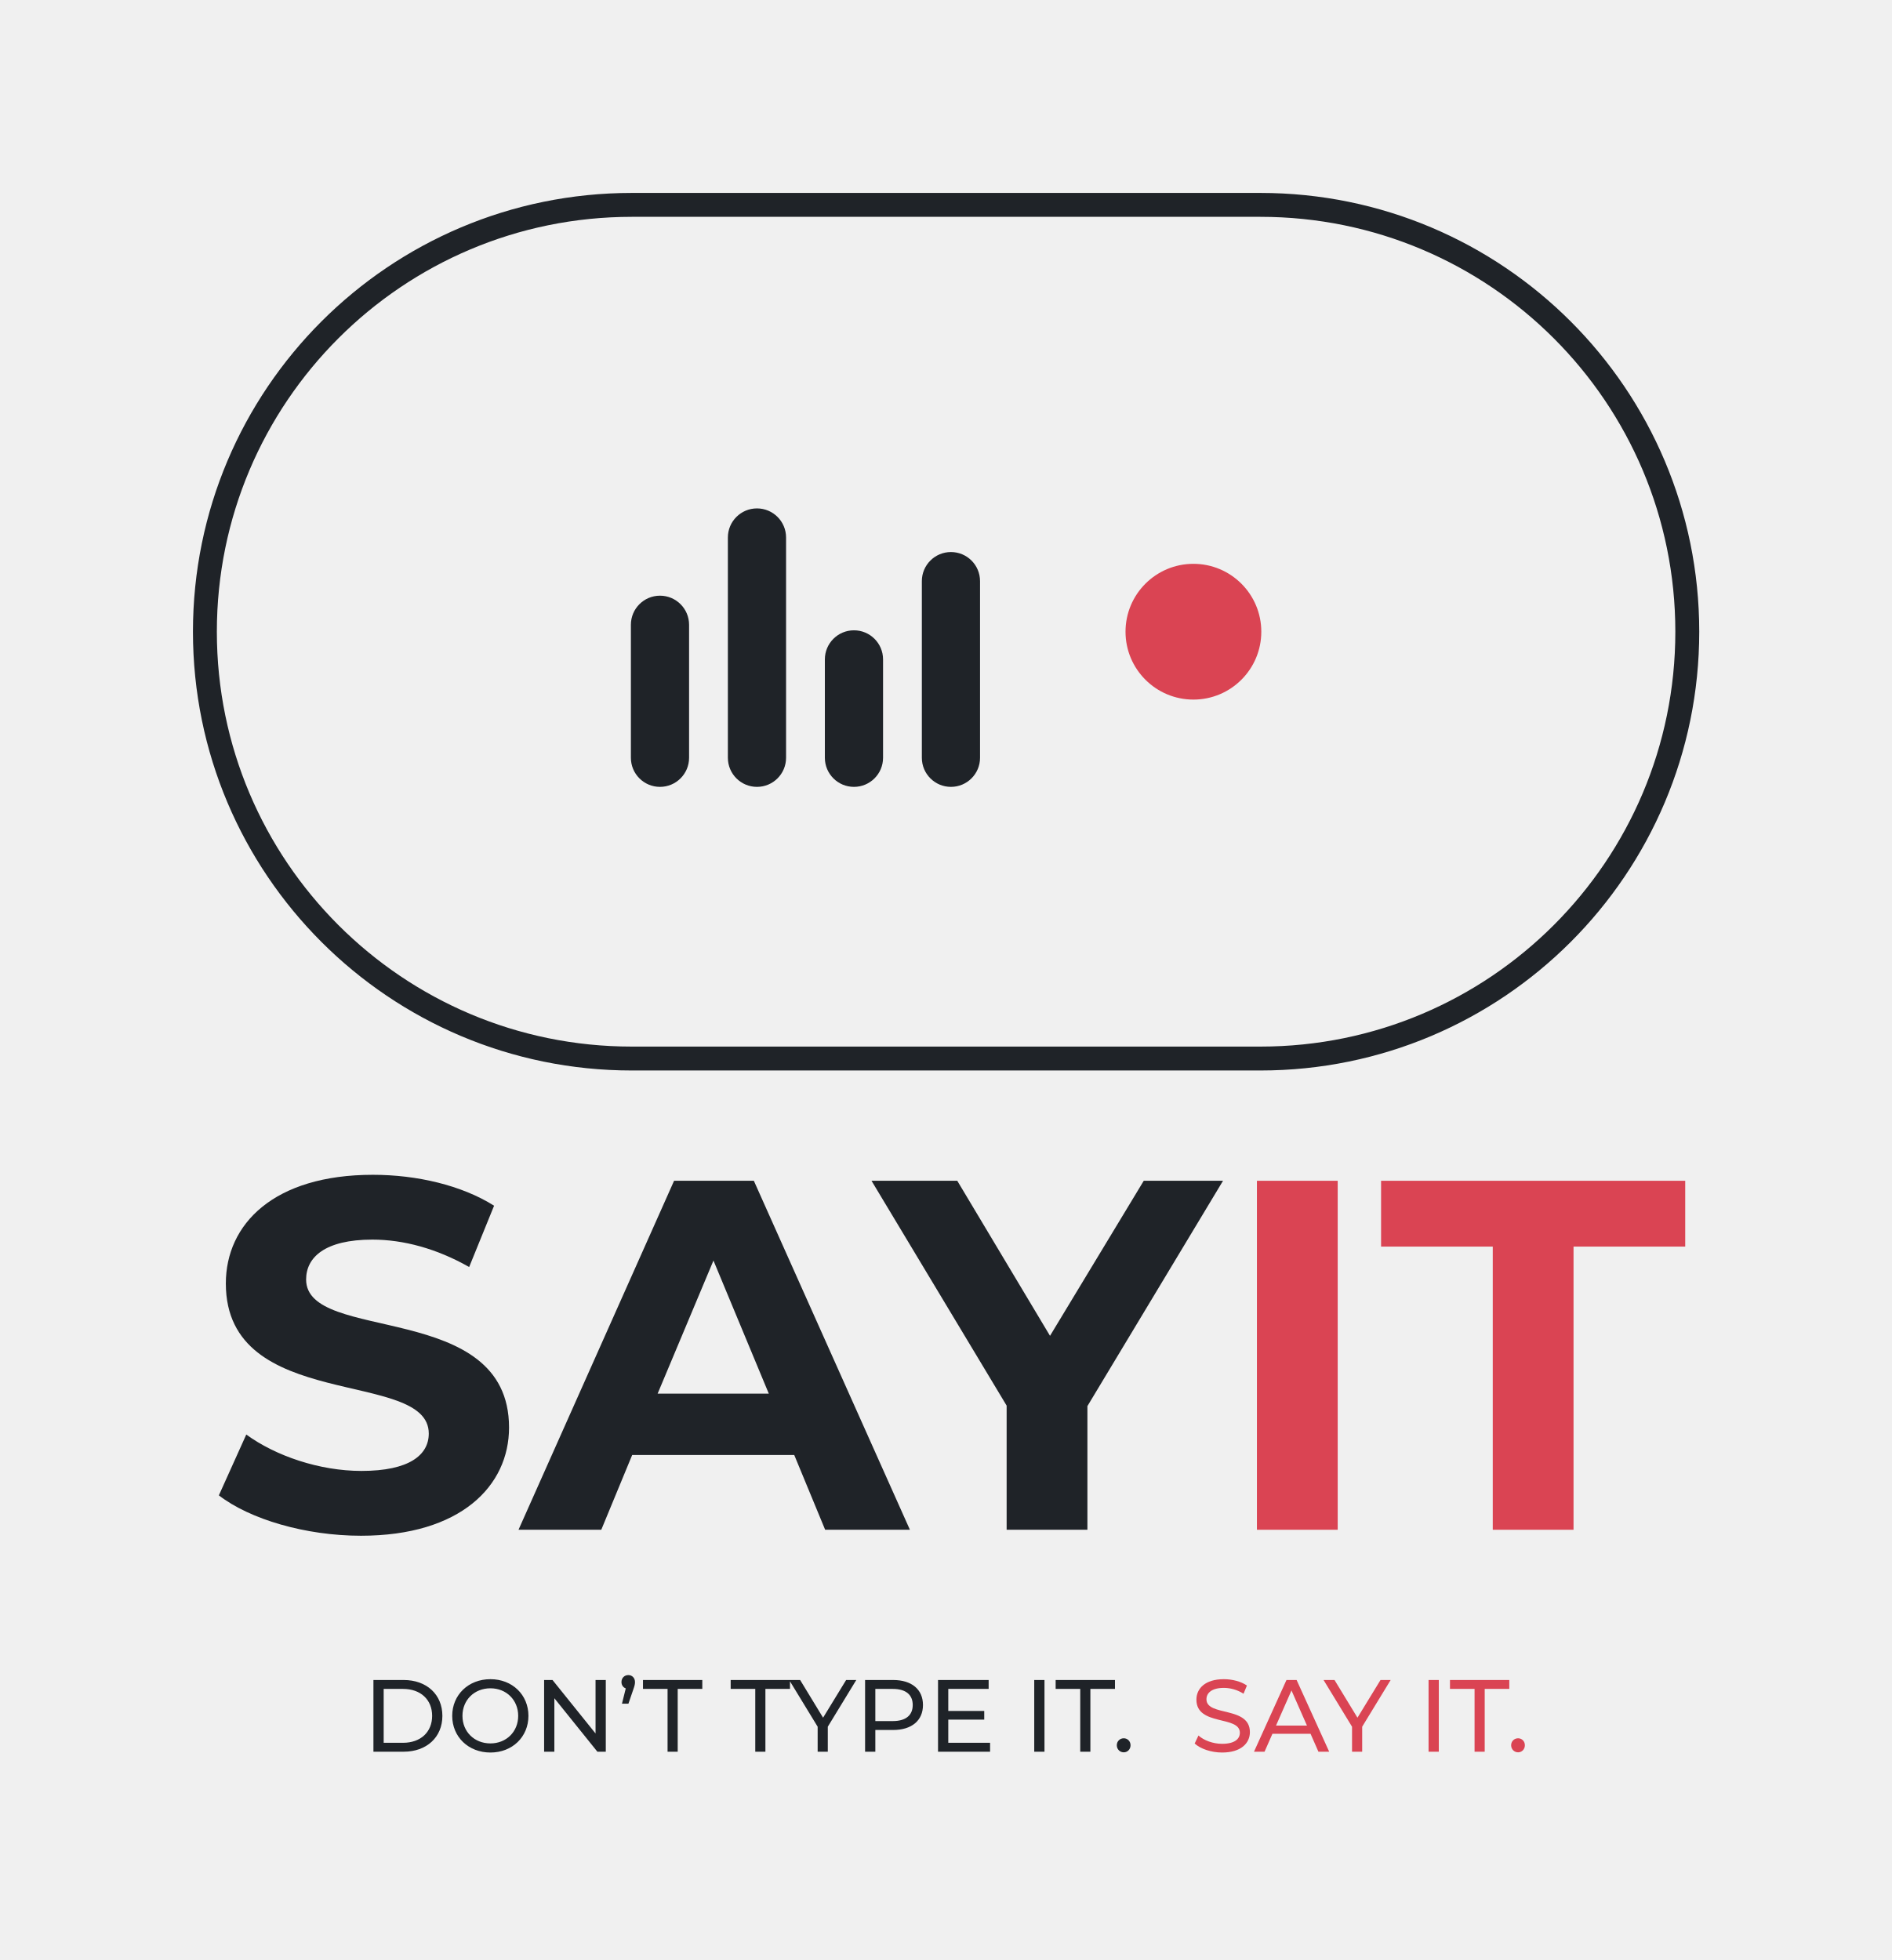
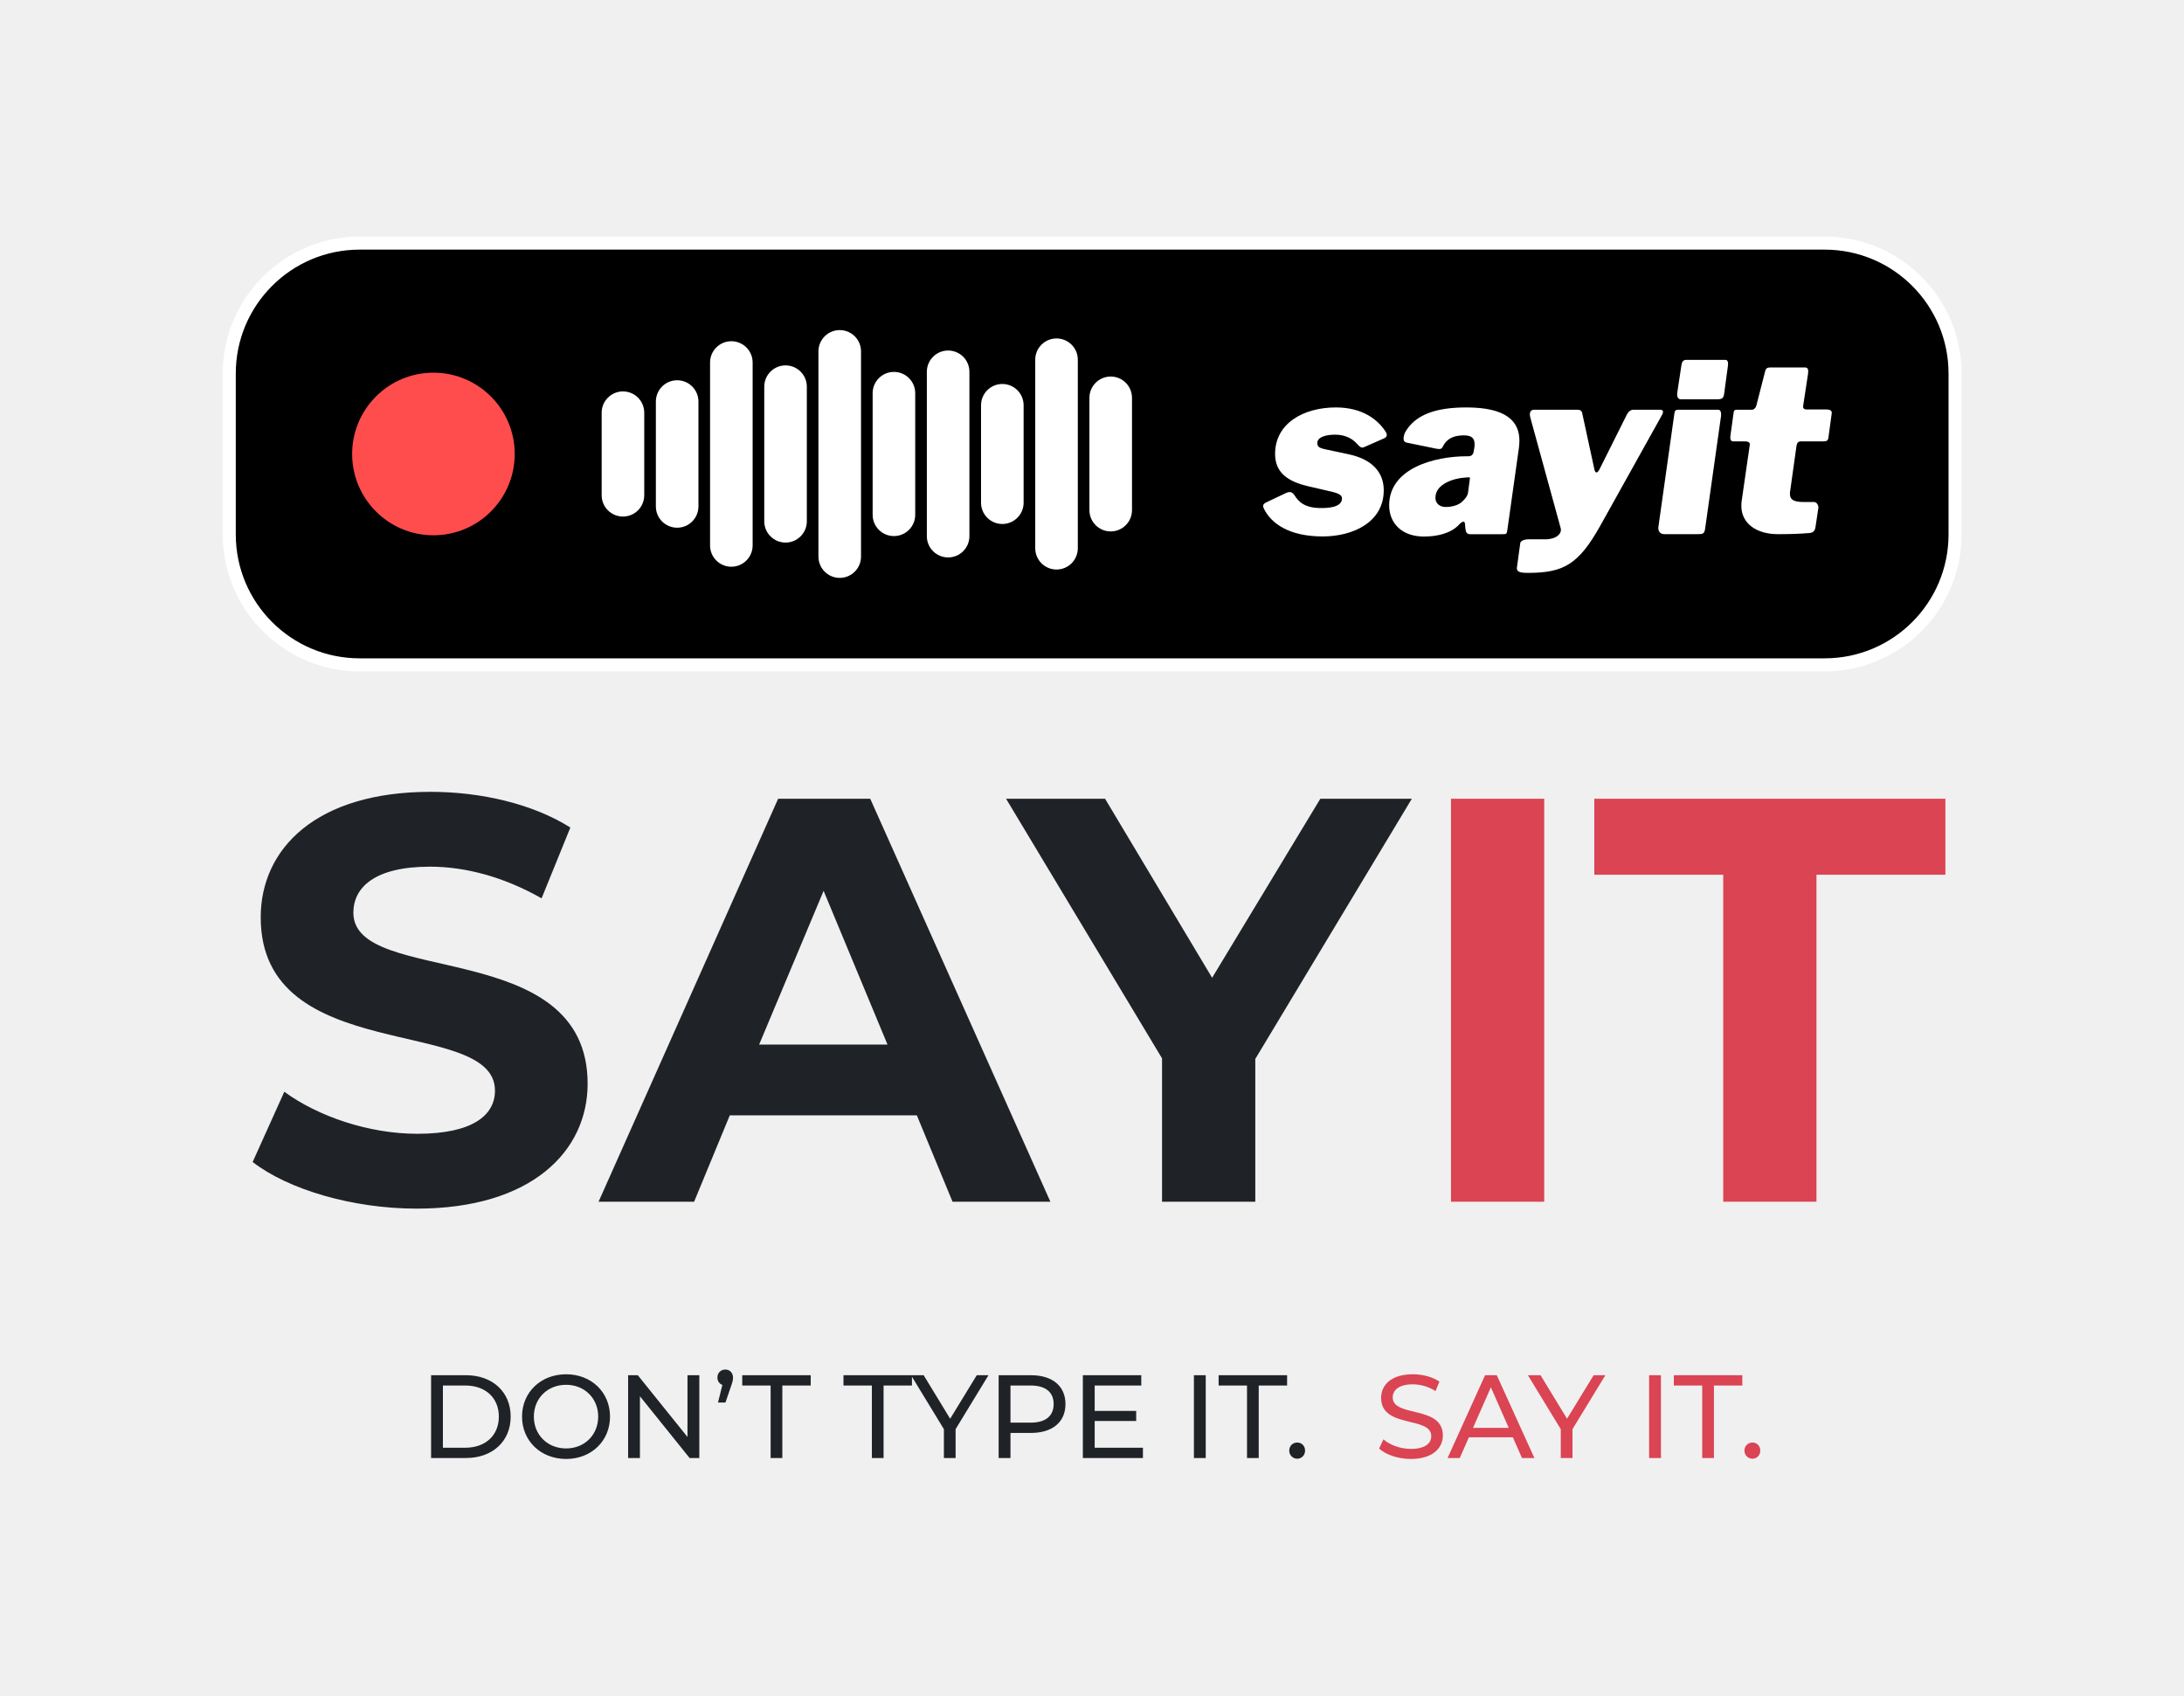
- <svg xmlns="http://www.w3.org/2000/svg" viewBox="0 0 554 574" width="554" height="574" role="img" aria-label="sayit: four waveform bars and a recording lamp inside a rounded pill, above the wordmark SAYIT and the line DON'T TYPE IT. SAY IT.">
+ <svg xmlns="http://www.w3.org/2000/svg" viewBox="0 0 554 430" width="554" height="430" role="img" aria-label="sayit: a recording lamp, a ten-bar level meter and the wordmark sayit inside a rounded pill, above the wordmark SAYIT and the line DON'T TYPE IT. SAY IT.">
  <style>
+     .p { fill: #000000; stroke: #ffffff; stroke-width: 1.2; }
+     .w { fill: #ffffff; }
+     .a { fill: #ff4d4d; }
    .m { fill: #1f2328; }
-     .s { fill: none; stroke: #1f2328; stroke-width: 7; }
-     .a { fill: #da4453; }
+     .t { fill: #da4453; }
    @media (prefers-color-scheme: dark) {
      .m { fill: #e6edf3; }
-       .s { stroke: #e6edf3; }
+       .t { fill: #ff4d4d; }
    }
  </style>
-   <rect class="s" x="60" y="60" width="434.08" height="250" rx="125" />
-   <rect class="m" x="184.74" y="174.45" width="17.04" height="55.99" rx="8.52" />
-   <rect class="m" x="213.14" y="148.89" width="17.04" height="81.55" rx="8.52" />
-   <rect class="m" x="241.54" y="184.59" width="17.04" height="45.85" rx="8.52" />
-   <rect class="m" x="269.94" y="161.67" width="17.04" height="68.77" rx="8.52" />
-   <circle class="a" cx="349.46" cy="185" r="19.88" />
-   <path class="m" d="m 105.698,449.752 c 29.2,0 43.362,-14.6 43.362,-31.682 0,-37.522 -59.422,-24.528 -59.422,-43.362 0,-6.424 5.402,-11.68 19.418,-11.68 9.052,0 18.834,2.628 28.324,8.03 l 7.3,-17.958 c -9.49,-5.986 -22.63,-9.052 -35.478,-9.052 -29.054,0 -43.07,14.454 -43.07,31.828 0,37.96 59.422,24.82 59.422,43.946 0,6.278 -5.694,10.95 -19.71,10.95 -12.264,0 -25.112,-4.38 -33.726,-10.658 l -8.03,17.812 c 9.052,7.008 25.404,11.826 41.61,11.826 z M 151.834,448 h 24.236 l 9.052,-21.9 h 47.45 l 9.052,21.9 h 24.82 l -45.698,-102.2 h -23.36 z m 40.734,-39.858 16.352,-38.982 16.206,38.982 z M 294.768,448 h 23.652 v -36.208 l 39.712,-65.992 h -23.214 l -27.448,45.406 -27.156,-45.406 h -25.112 l 39.566,65.846 z" />
-   <path class="a" d="m 368.06,448 h 23.652 V 345.8 h -23.652 z m 69.058,0 h 23.652 v -82.928 h 32.704 V 345.8 h -89.06 v 19.272 h 32.704 z" />
-   <path class="m" d="m 109.35,513 h 8.85 c 6.75,0 11.34,-4.26 11.34,-10.5 0,-6.24 -4.59,-10.5 -11.34,-10.5 h -8.85 z m 3,-2.61 v -15.78 h 5.67 c 5.19,0 8.52,3.18 8.52,7.89 0,4.71 -3.33,7.89 -8.52,7.89 z m 31.26,2.85 c 6.39,0 11.13,-4.56 11.13,-10.74 0,-6.18 -4.74,-10.74 -11.13,-10.74 -6.45,0 -11.19,4.59 -11.19,10.74 0,6.15 4.74,10.74 11.19,10.74 z m 0,-2.67 c -4.71,0 -8.19,-3.42 -8.19,-8.07 0,-4.65 3.48,-8.07 8.19,-8.07 4.65,0 8.13,3.42 8.13,8.07 0,4.65 -3.48,8.07 -8.13,8.07 z m 15.72,2.43 h 3 v -15.66 l 12.6,15.66 h 2.46 v -21 h -3 v 15.66 l -12.6,-15.66 h -2.46 z m 22.8,-14.07 h 1.89 l 1.44,-4.2 c 0.39,-1.11 0.48,-1.56 0.48,-2.13 0,-1.17 -0.81,-2.04 -1.95,-2.04 -1.14,0 -2.01,0.84 -2.01,2.04 0,0.9 0.51,1.59 1.26,1.86 z M 195.48,513 h 2.97 v -18.39 h 7.2 V 492 h -17.37 v 2.61 h 7.2 z m 25.68,0 h 2.97 v -18.39 h 7.2 V 492 h -17.37 v 2.61 h 7.2 z m 18.27,0 h 2.97 v -7.32 l 8.34,-13.68 h -2.97 l -6.75,11.04 -6.72,-11.04 h -3.21 l 8.34,13.68 z m 13.89,0 h 3 v -6.36 h 5.19 c 5.46,0 8.76,-2.76 8.76,-7.32 0,-4.56 -3.3,-7.32 -8.76,-7.32 h -8.19 z m 3,-8.97 v -9.42 h 5.1 c 3.84,0 5.85,1.71 5.85,4.71 0,3 -2.01,4.71 -5.85,4.71 z m 18.36,8.97 h 15.24 v -2.61 h -12.24 v -6.78 h 10.53 v -2.55 h -10.53 v -6.45 h 11.82 V 492 h -14.82 z m 28.17,0 h 3 v -21 h -3 z m 13.47,0 h 2.97 v -18.39 h 7.2 V 492 h -17.37 v 2.61 h 7.2 z m 12.75,0.18 c 1.08,0 1.98,-0.87 1.98,-2.07 0,-1.2 -0.9,-2.04 -1.98,-2.04 -1.11,0 -2.04,0.84 -2.04,2.04 0,1.2 0.93,2.07 2.04,2.07 z" />
-   <path class="a" d="m 357.87,513.24 c 5.55,0 8.13,-2.76 8.13,-5.97 0,-7.71 -12.72,-4.5 -12.72,-9.63 0,-1.83 1.53,-3.33 5.1,-3.33 1.86,0 3.93,0.54 5.76,1.71 l 0.99,-2.4 c -1.74,-1.2 -4.29,-1.86 -6.75,-1.86 -5.52,0 -8.04,2.76 -8.04,6 0,7.8 12.72,4.56 12.72,9.69 0,1.83 -1.56,3.24 -5.19,3.24 -2.7,0 -5.37,-1.02 -6.93,-2.43 l -1.11,2.34 c 1.68,1.56 4.83,2.64 8.04,2.64 z M 367.2,513 h 3.09 l 2.31,-5.25 h 11.16 l 2.31,5.25 h 3.15 l -9.54,-21 h -2.97 z m 6.45,-7.65 4.53,-10.29 4.53,10.29 z m 22.26,7.65 h 2.97 v -7.32 l 8.34,-13.68 h -2.97 l -6.75,11.04 -6.72,-11.04 h -3.21 l 8.34,13.68 z m 22.41,0 h 3 v -21 h -3 z m 13.47,0 h 2.97 v -18.39 h 7.2 V 492 h -17.37 v 2.61 h 7.2 z m 12.75,0.18 c 1.08,0 1.98,-0.87 1.98,-2.07 0,-1.2 -0.9,-2.04 -1.98,-2.04 -1.11,0 -2.04,0.84 -2.04,2.04 0,1.2 0.93,2.07 2.04,2.07 z" />
+   <g transform="translate(56.5 60.0) scale(2.75675)">
+     <rect class="p" x="0.60" y="0.60" width="158.80" height="38.80" rx="12" />
+     <circle class="a" cx="19.387" cy="20.0" r="7.480" />
+     <rect class="w" x="34.867" y="14.244" width="3.918" height="11.512" rx="1.959" />
+     <rect class="w" x="39.854" y="13.218" width="3.918" height="13.564" rx="1.959" />
+     <rect class="w" x="44.841" y="9.627" width="3.918" height="20.745" rx="1.959" />
+     <rect class="w" x="49.828" y="11.850" width="3.918" height="16.300" rx="1.959" />
+     <rect class="w" x="54.814" y="8.602" width="3.918" height="22.797" rx="1.959" />
+     <rect class="w" x="59.801" y="12.449" width="3.918" height="15.103" rx="1.959" />
+     <rect class="w" x="64.788" y="10.482" width="3.918" height="19.035" rx="1.959" />
+     <rect class="w" x="69.775" y="13.560" width="3.918" height="12.880" rx="1.959" />
+     <rect class="w" x="74.762" y="9.371" width="3.918" height="21.258" rx="1.959" />
+     <rect class="w" x="79.748" y="12.876" width="3.918" height="14.248" rx="1.959" />
+     <path class="w" d="M101.216 27.586 C103.981 27.586 106.831 26.291 106.831 23.335 C106.831 21.825 105.925 20.531 103.635 20.035 L101.411 19.56 C100.828 19.431 100.72 19.302 100.72 18.978 C100.72 18.439 101.519 18.223 102.361 18.223 C103.333 18.223 103.981 18.633 104.326 19.021 C104.693 19.431 104.801 19.474 105.082 19.345 L106.896 18.547 C107.177 18.418 107.134 18.159 107.026 17.986 C106.313 16.841 104.867 15.718 102.426 15.718 C99.468 15.718 96.833 17.165 96.833 19.992 C96.833 21.674 97.934 22.515 99.878 22.968 L102.016 23.464 C102.75 23.637 102.988 23.809 102.988 24.089 C102.988 24.952 101.584 24.974 101.066 24.974 C99.51 24.974 98.992 24.37 98.625 23.809 C98.388 23.442 98.15 23.442 97.783 23.615 L96.012 24.456 C95.71 24.607 95.667 24.758 95.818 25.06 C96.487 26.399 98.128 27.586 101.216 27.586 Z M113.743 26.516 C114.089 26.149 114.283 26.149 114.305 26.429 L114.326 26.689 C114.37 27.099 114.391 27.38 114.78 27.38 L117.739 27.38 C118.149 27.38 118.149 27.358 118.213 26.926 L119.272 19.411 C119.293 19.195 119.315 18.979 119.315 18.785 C119.315 16.992 118.106 15.718 114.434 15.718 C111.692 15.718 109.705 16.344 108.776 18.05 C108.517 18.72 108.712 18.914 108.949 18.957 L111.692 19.519 C112.059 19.584 112.167 19.519 112.253 19.346 C112.707 18.418 113.527 18.288 114.218 18.288 C114.888 18.288 115.19 18.526 115.19 19.109 C115.19 19.195 115.19 19.303 115.168 19.411 L115.104 19.778 C115.061 20.059 114.888 20.21 114.629 20.21 L114.478 20.21 C111.454 20.21 107.329 21.333 107.329 24.723 C107.329 26.365 108.496 27.596 110.526 27.596 C111.778 27.596 113.009 27.293 113.743 26.516 Z M114.586 23.557 C114.542 23.881 114.262 24.205 113.981 24.443 C113.7 24.68 113.182 24.875 112.534 24.875 C111.908 24.875 111.584 24.486 111.584 24.032 C111.584 22.715 113.355 22.24 114.24 22.175 L114.542 22.154 C114.802 22.132 114.78 22.154 114.737 22.413 Z M120.084 30.938 C123.366 30.938 124.749 30.182 126.757 26.597 L132.415 16.446 C132.588 16.144 132.588 15.928 132.242 15.928 L129.823 15.928 C129.565 15.928 129.349 16.057 129.154 16.468 L126.692 21.392 C126.498 21.781 126.304 21.802 126.217 21.435 L125.094 16.252 C125.051 16.014 124.9 15.928 124.641 15.928 L120.689 15.928 C120.343 15.928 120.192 16.165 120.322 16.662 L123.108 26.813 C123.258 27.331 122.697 27.85 121.704 27.85 L120.17 27.85 C119.695 27.85 119.415 28.022 119.393 28.195 L119.091 30.398 C119.026 30.808 119.263 30.938 120.084 30.938 Z M138.495 11.926 C138.538 11.646 138.517 11.343 138.279 11.343 L134.651 11.343 C134.392 11.343 134.262 11.516 134.219 11.84 L133.852 14.28 C133.787 14.647 133.852 14.971 134.176 14.971 L137.437 14.971 C137.934 14.971 138.085 14.906 138.15 14.475 Z M137.869 16.489 C137.891 16.23 137.847 15.928 137.61 15.928 L133.96 15.928 C133.701 15.928 133.615 15.971 133.571 16.295 L132.103 26.708 C132.06 27.075 132.232 27.377 132.664 27.377 L135.709 27.377 C136.206 27.377 136.335 27.334 136.401 26.88 Z M143.104 27.377 C143.99 27.377 145.113 27.355 146.02 27.269 C146.344 27.247 146.517 27.053 146.56 26.708 L146.819 24.98 C146.862 24.743 146.668 24.419 146.43 24.419 L145.502 24.419 C144.573 24.419 144.206 24.224 144.206 23.662 C144.206 23.575 144.206 23.489 144.228 23.403 L144.81 19.252 C144.854 18.971 144.983 18.841 145.221 18.841 L147.229 18.841 C147.596 18.841 147.704 18.777 147.747 18.496 L148.05 16.271 C148.093 15.991 147.855 15.904 147.575 15.904 L145.674 15.904 C145.523 15.904 145.394 15.775 145.415 15.624 L145.869 12.643 C145.934 12.168 145.826 12.039 145.588 12.039 L142.413 12.039 C142.154 12.039 142.003 12.104 141.938 12.341 L141.118 15.539 C141.074 15.733 140.902 15.928 140.729 15.928 L139.455 15.928 C139.153 15.928 139.066 15.928 139.023 16.209 L138.742 18.237 C138.677 18.669 138.764 18.841 139.001 18.841 L140.081 18.841 C140.34 18.841 140.535 18.928 140.513 19.144 L139.757 24.375 C139.736 24.527 139.736 24.656 139.736 24.786 C139.736 26.384 141.118 27.377 143.104 27.377 Z" />
+   </g>
+   <g transform="translate(0 -143.23)">
+     <path class="m" d="m 105.698,449.752 c 29.2,0 43.362,-14.6 43.362,-31.682 0,-37.522 -59.422,-24.528 -59.422,-43.362 0,-6.424 5.402,-11.68 19.418,-11.68 9.052,0 18.834,2.628 28.324,8.03 l 7.3,-17.958 c -9.49,-5.986 -22.63,-9.052 -35.478,-9.052 -29.054,0 -43.07,14.454 -43.07,31.828 0,37.96 59.422,24.82 59.422,43.946 0,6.278 -5.694,10.95 -19.71,10.95 -12.264,0 -25.112,-4.38 -33.726,-10.658 l -8.03,17.812 c 9.052,7.008 25.404,11.826 41.61,11.826 z M 151.834,448 h 24.236 l 9.052,-21.9 h 47.45 l 9.052,21.9 h 24.82 l -45.698,-102.2 h -23.36 z m 40.734,-39.858 16.352,-38.982 16.206,38.982 z M 294.768,448 h 23.652 v -36.208 l 39.712,-65.992 h -23.214 l -27.448,45.406 -27.156,-45.406 h -25.112 l 39.566,65.846 z" />
+     <path class="t" d="m 368.06,448 h 23.652 V 345.8 h -23.652 z m 69.058,0 h 23.652 v -82.928 h 32.704 V 345.8 h -89.06 v 19.272 h 32.704 z" />
+     <path class="m" d="m 109.35,513 h 8.85 c 6.75,0 11.34,-4.26 11.34,-10.5 0,-6.24 -4.59,-10.5 -11.34,-10.5 h -8.85 z m 3,-2.61 v -15.78 h 5.67 c 5.19,0 8.52,3.18 8.52,7.89 0,4.71 -3.33,7.89 -8.52,7.89 z m 31.26,2.85 c 6.39,0 11.13,-4.56 11.13,-10.74 0,-6.18 -4.74,-10.74 -11.13,-10.74 -6.45,0 -11.19,4.59 -11.19,10.74 0,6.15 4.74,10.74 11.19,10.74 z m 0,-2.67 c -4.71,0 -8.19,-3.42 -8.19,-8.07 0,-4.65 3.48,-8.07 8.19,-8.07 4.65,0 8.13,3.42 8.13,8.07 0,4.65 -3.48,8.07 -8.13,8.07 z m 15.72,2.43 h 3 v -15.66 l 12.6,15.66 h 2.46 v -21 h -3 v 15.66 l -12.6,-15.66 h -2.46 z m 22.8,-14.07 h 1.89 l 1.44,-4.2 c 0.39,-1.11 0.48,-1.56 0.48,-2.13 0,-1.17 -0.81,-2.04 -1.95,-2.04 -1.14,0 -2.01,0.84 -2.01,2.04 0,0.9 0.51,1.59 1.26,1.86 z M 195.48,513 h 2.97 v -18.39 h 7.2 V 492 h -17.37 v 2.61 h 7.2 z m 25.68,0 h 2.97 v -18.39 h 7.2 V 492 h -17.37 v 2.61 h 7.2 z m 18.27,0 h 2.97 v -7.32 l 8.34,-13.68 h -2.97 l -6.75,11.04 -6.72,-11.04 h -3.21 l 8.34,13.68 z m 13.89,0 h 3 v -6.36 h 5.19 c 5.46,0 8.76,-2.76 8.76,-7.32 0,-4.56 -3.3,-7.32 -8.76,-7.32 h -8.19 z m 3,-8.97 v -9.42 h 5.1 c 3.84,0 5.85,1.71 5.85,4.71 0,3 -2.01,4.71 -5.85,4.71 z m 18.36,8.97 h 15.24 v -2.61 h -12.24 v -6.78 h 10.53 v -2.55 h -10.53 v -6.45 h 11.82 V 492 h -14.82 z m 28.17,0 h 3 v -21 h -3 z m 13.47,0 h 2.97 v -18.39 h 7.2 V 492 h -17.37 v 2.61 h 7.2 z m 12.75,0.18 c 1.08,0 1.98,-0.87 1.98,-2.07 0,-1.2 -0.9,-2.04 -1.98,-2.04 -1.11,0 -2.04,0.84 -2.04,2.04 0,1.2 0.93,2.07 2.04,2.07 z" />
+     <path class="t" d="m 357.87,513.24 c 5.55,0 8.13,-2.76 8.13,-5.97 0,-7.71 -12.72,-4.5 -12.72,-9.63 0,-1.83 1.53,-3.33 5.1,-3.33 1.86,0 3.93,0.54 5.76,1.71 l 0.99,-2.4 c -1.74,-1.2 -4.29,-1.86 -6.75,-1.86 -5.52,0 -8.04,2.76 -8.04,6 0,7.8 12.72,4.56 12.72,9.69 0,1.83 -1.56,3.24 -5.19,3.24 -2.7,0 -5.37,-1.02 -6.93,-2.43 l -1.11,2.34 c 1.68,1.56 4.83,2.64 8.04,2.64 z M 367.2,513 h 3.09 l 2.31,-5.25 h 11.16 l 2.31,5.25 h 3.15 l -9.54,-21 h -2.97 z m 6.45,-7.65 4.53,-10.29 4.53,10.29 z m 22.26,7.65 h 2.97 v -7.32 l 8.34,-13.68 h -2.97 l -6.75,11.04 -6.72,-11.04 h -3.21 l 8.34,13.68 z m 22.41,0 h 3 v -21 h -3 z m 13.47,0 h 2.97 v -18.39 h 7.2 V 492 h -17.37 v 2.61 h 7.2 z m 12.75,0.18 c 1.08,0 1.98,-0.87 1.98,-2.07 0,-1.2 -0.9,-2.04 -1.98,-2.04 -1.11,0 -2.04,0.84 -2.04,2.04 0,1.2 0.93,2.07 2.04,2.07 z" />
+   </g>
</svg>
